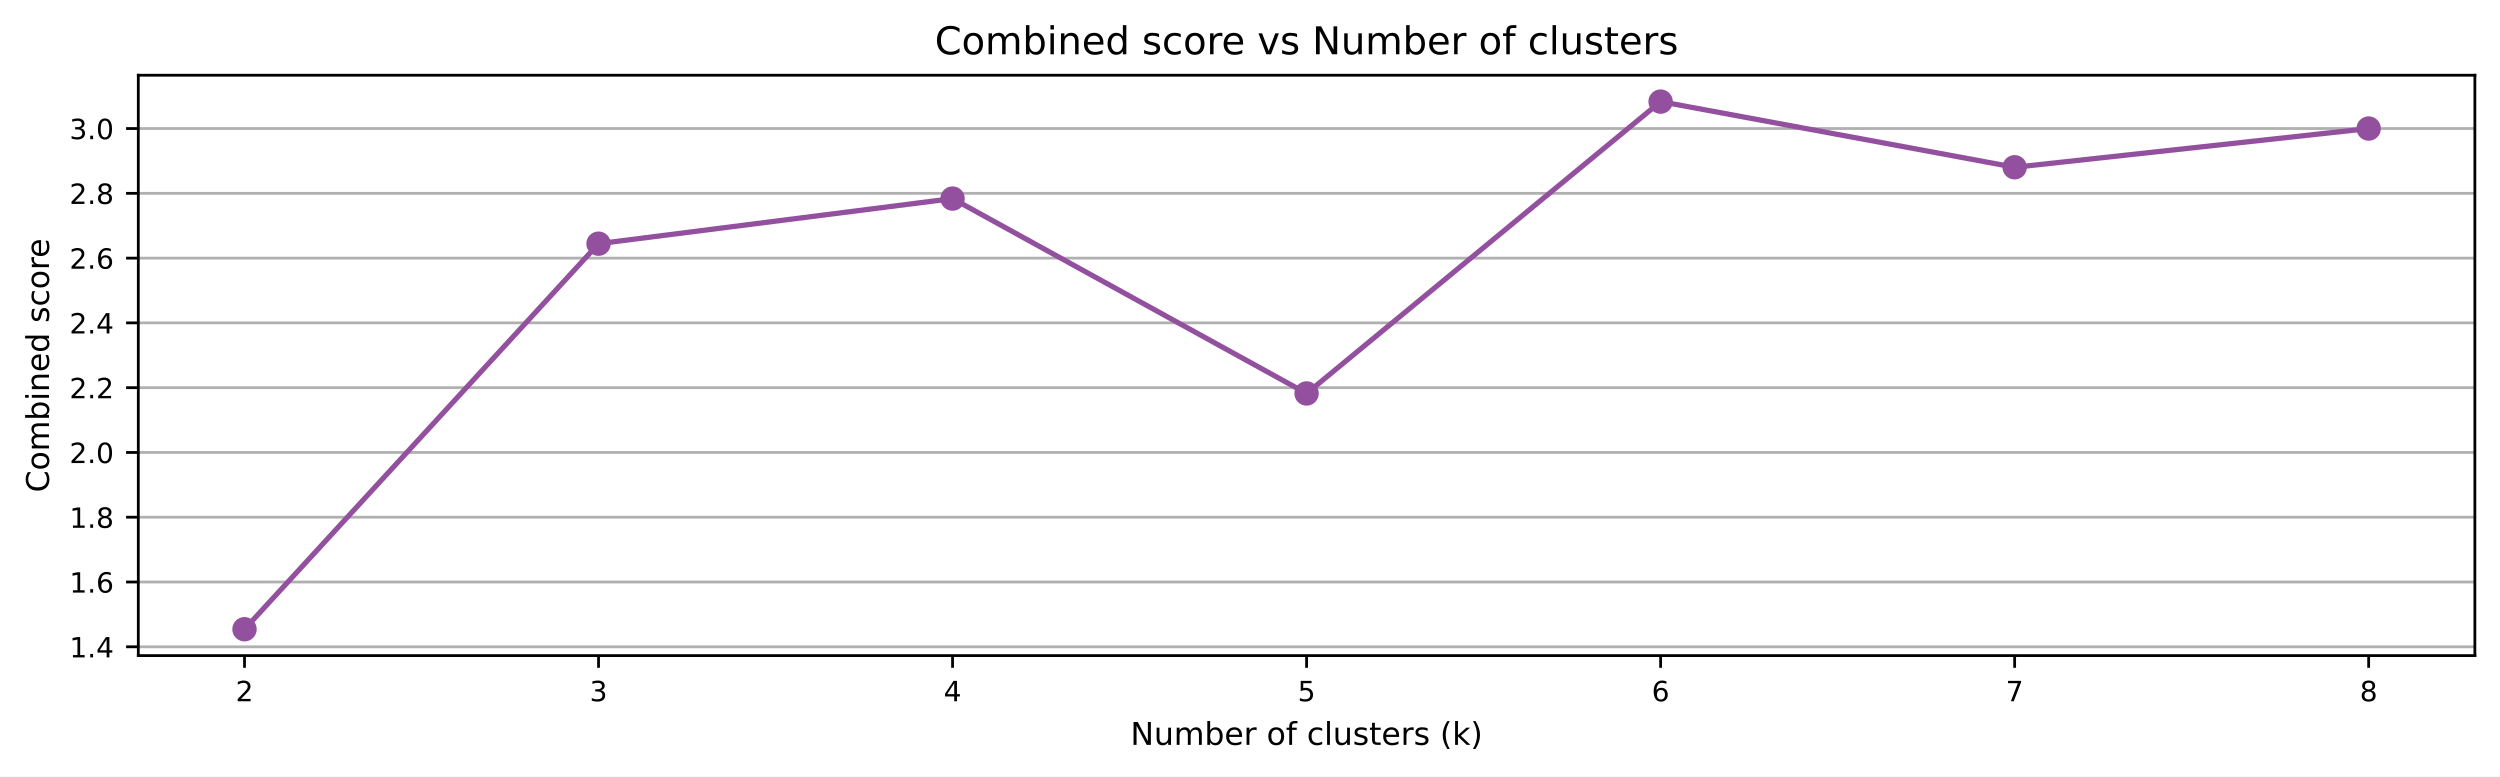
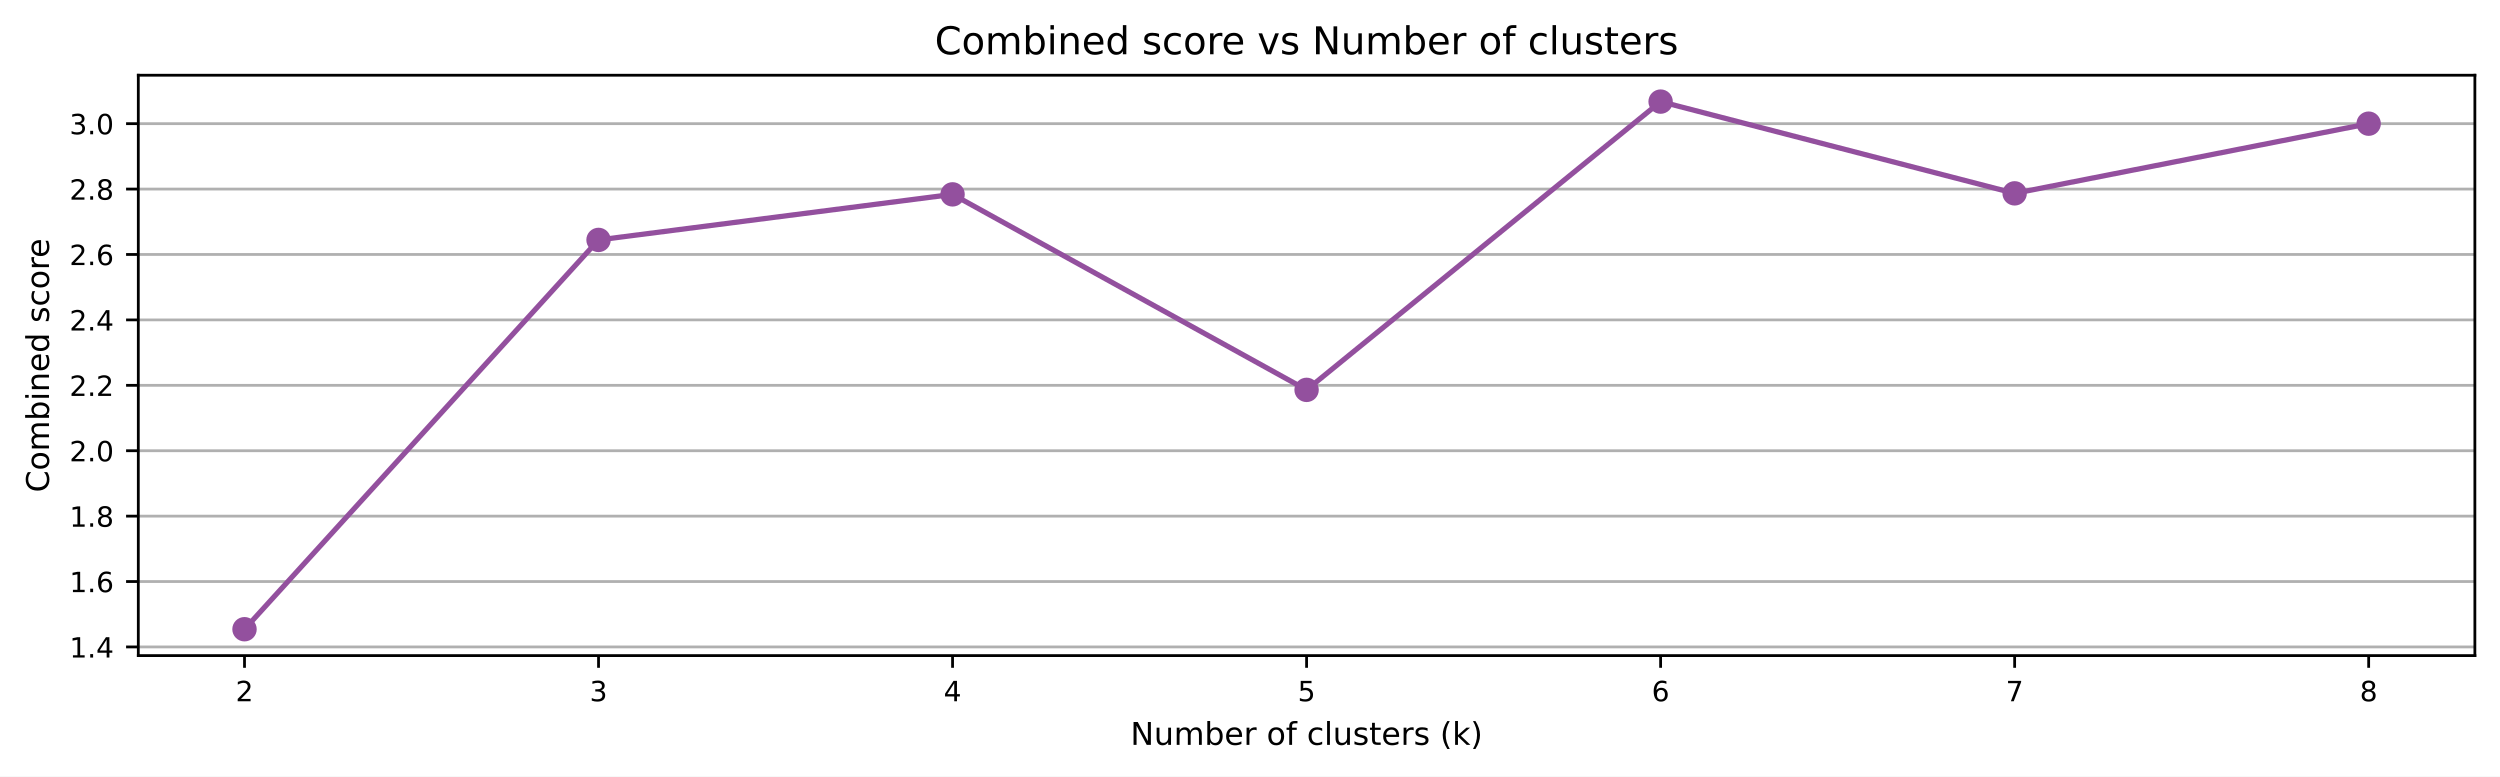
<svg xmlns="http://www.w3.org/2000/svg" xmlns:xlink="http://www.w3.org/1999/xlink" width="716.433pt" height="222.531pt" viewBox="0 0 716.433 222.531" version="1.1">
  <defs>
    <style type="text/css">*{stroke-linejoin: round; stroke-linecap: butt}</style>
  </defs>
  <g id="figure_1">
    <g id="patch_1">
      <path d="M 0 222.531  L 716.433 222.531  L 716.433 0  L 0 0  z " style="fill: #ffffff" />
    </g>
    <g id="axes_1">
      <g id="patch_2">
        <path d="M 39.633 187.878  L 709.233 187.878  L 709.233 21.558  L 39.633 21.558  z " style="fill: #ffffff" />
      </g>
      <g id="matplotlib.axis_1">
        <g id="xtick_1">
          <g id="line2d_1">
            <defs>
-               <path id="m43c461446e" d="M 0 0  L 0 3.5  " style="stroke: #000000; stroke-width: 0.8" />
+               <path id="m90416e5671" d="M 0 0  L 0 3.5  " style="stroke: #000000; stroke-width: 0.8" />
            </defs>
            <g>
-               <use xlink:href="#m43c461446e" x="70.069" y="187.878" style="stroke: #000000; stroke-width: 0.8" />
+               <use xlink:href="#m90416e5671" x="70.069" y="187.878" style="stroke: #000000; stroke-width: 0.8" />
            </g>
          </g>
          <g id="text_1">
            <g transform="translate(67.52418 200.957) scale(0.08 -0.08)">
              <defs>
                <path id="DejaVuSans-32" d="M 1228 531  L 3431 531  L 3431 0  L 469 0  L 469 531  Q 828 903 1448 1529  Q 2069 2156 2228 2338  Q 2531 2678 2651 2914  Q 2772 3150 2772 3378  Q 2772 3750 2511 3984  Q 2250 4219 1831 4219  Q 1534 4219 1204 4116  Q 875 4013 500 3803  L 500 4441  Q 881 4594 1212 4672  Q 1544 4750 1819 4750  Q 2544 4750 2975 4387  Q 3406 4025 3406 3419  Q 3406 3131 3298 2873  Q 3191 2616 2906 2266  Q 2828 2175 2409 1742  Q 1991 1309 1228 531  z " transform="scale(0.015625)" />
              </defs>
              <use xlink:href="#DejaVuSans-32" />
            </g>
          </g>
        </g>
        <g id="xtick_2">
          <g id="line2d_2">
            <g>
-               <use xlink:href="#m43c461446e" x="171.524" y="187.878" style="stroke: #000000; stroke-width: 0.8" />
+               <use xlink:href="#m90416e5671" x="171.524" y="187.878" style="stroke: #000000; stroke-width: 0.8" />
            </g>
          </g>
          <g id="text_2">
            <g transform="translate(168.9787 200.957) scale(0.08 -0.08)">
              <defs>
                <path id="DejaVuSans-33" d="M 2597 2516  Q 3050 2419 3304 2112  Q 3559 1806 3559 1356  Q 3559 666 3084 287  Q 2609 -91 1734 -91  Q 1441 -91 1130 -33  Q 819 25 488 141  L 488 750  Q 750 597 1062 519  Q 1375 441 1716 441  Q 2309 441 2620 675  Q 2931 909 2931 1356  Q 2931 1769 2642 2001  Q 2353 2234 1838 2234  L 1294 2234  L 1294 2753  L 1863 2753  Q 2328 2753 2575 2939  Q 2822 3125 2822 3475  Q 2822 3834 2567 4026  Q 2313 4219 1838 4219  Q 1578 4219 1281 4162  Q 984 4106 628 3988  L 628 4550  Q 988 4650 1302 4700  Q 1616 4750 1894 4750  Q 2613 4750 3031 4423  Q 3450 4097 3450 3541  Q 3450 3153 3228 2886  Q 3006 2619 2597 2516  z " transform="scale(0.015625)" />
              </defs>
              <use xlink:href="#DejaVuSans-33" />
            </g>
          </g>
        </g>
        <g id="xtick_3">
          <g id="line2d_3">
            <g>
-               <use xlink:href="#m43c461446e" x="272.978" y="187.878" style="stroke: #000000; stroke-width: 0.8" />
+               <use xlink:href="#m90416e5671" x="272.978" y="187.878" style="stroke: #000000; stroke-width: 0.8" />
            </g>
          </g>
          <g id="text_3">
            <g transform="translate(270.4333 200.957) scale(0.08 -0.08)">
              <defs>
                <path id="DejaVuSans-34" d="M 2419 4116  L 825 1625  L 2419 1625  L 2419 4116  z M 2253 4666  L 3047 4666  L 3047 1625  L 3713 1625  L 3713 1100  L 3047 1100  L 3047 0  L 2419 0  L 2419 1100  L 313 1100  L 313 1709  L 2253 4666  z " transform="scale(0.015625)" />
              </defs>
              <use xlink:href="#DejaVuSans-34" />
            </g>
          </g>
        </g>
        <g id="xtick_4">
          <g id="line2d_4">
            <g>
-               <use xlink:href="#m43c461446e" x="374.433" y="187.878" style="stroke: #000000; stroke-width: 0.8" />
+               <use xlink:href="#m90416e5671" x="374.433" y="187.878" style="stroke: #000000; stroke-width: 0.8" />
            </g>
          </g>
          <g id="text_4">
            <g transform="translate(371.8878 200.957) scale(0.08 -0.08)">
              <defs>
                <path id="DejaVuSans-35" d="M 691 4666  L 3169 4666  L 3169 4134  L 1269 4134  L 1269 2991  Q 1406 3038 1543 3061  Q 1681 3084 1819 3084  Q 2600 3084 3056 2656  Q 3513 2228 3513 1497  Q 3513 744 3044 326  Q 2575 -91 1722 -91  Q 1428 -91 1123 -41  Q 819 9 494 109  L 494 744  Q 775 591 1075 516  Q 1375 441 1709 441  Q 2250 441 2565 725  Q 2881 1009 2881 1497  Q 2881 1984 2565 2268  Q 2250 2553 1709 2553  Q 1456 2553 1204 2497  Q 953 2441 691 2322  L 691 4666  z " transform="scale(0.015625)" />
              </defs>
              <use xlink:href="#DejaVuSans-35" />
            </g>
          </g>
        </g>
        <g id="xtick_5">
          <g id="line2d_5">
            <g>
-               <use xlink:href="#m43c461446e" x="475.887" y="187.878" style="stroke: #000000; stroke-width: 0.8" />
+               <use xlink:href="#m90416e5671" x="475.887" y="187.878" style="stroke: #000000; stroke-width: 0.8" />
            </g>
          </g>
          <g id="text_5">
            <g transform="translate(473.3424 200.957) scale(0.08 -0.08)">
              <defs>
                <path id="DejaVuSans-36" d="M 2113 2584  Q 1688 2584 1439 2293  Q 1191 2003 1191 1497  Q 1191 994 1439 701  Q 1688 409 2113 409  Q 2538 409 2786 701  Q 3034 994 3034 1497  Q 3034 2003 2786 2293  Q 2538 2584 2113 2584  z M 3366 4563  L 3366 3988  Q 3128 4100 2886 4159  Q 2644 4219 2406 4219  Q 1781 4219 1451 3797  Q 1122 3375 1075 2522  Q 1259 2794 1537 2939  Q 1816 3084 2150 3084  Q 2853 3084 3261 2657  Q 3669 2231 3669 1497  Q 3669 778 3244 343  Q 2819 -91 2113 -91  Q 1303 -91 875 529  Q 447 1150 447 2328  Q 447 3434 972 4092  Q 1497 4750 2381 4750  Q 2619 4750 2861 4703  Q 3103 4656 3366 4563  z " transform="scale(0.015625)" />
              </defs>
              <use xlink:href="#DejaVuSans-36" />
            </g>
          </g>
        </g>
        <g id="xtick_6">
          <g id="line2d_6">
            <g>
-               <use xlink:href="#m43c461446e" x="577.342" y="187.878" style="stroke: #000000; stroke-width: 0.8" />
+               <use xlink:href="#m90416e5671" x="577.342" y="187.878" style="stroke: #000000; stroke-width: 0.8" />
            </g>
          </g>
          <g id="text_6">
            <g transform="translate(574.7969 200.957) scale(0.08 -0.08)">
              <defs>
                <path id="DejaVuSans-37" d="M 525 4666  L 3525 4666  L 3525 4397  L 1831 0  L 1172 0  L 2766 4134  L 525 4134  L 525 4666  z " transform="scale(0.015625)" />
              </defs>
              <use xlink:href="#DejaVuSans-37" />
            </g>
          </g>
        </g>
        <g id="xtick_7">
          <g id="line2d_7">
            <g>
-               <use xlink:href="#m43c461446e" x="678.796" y="187.878" style="stroke: #000000; stroke-width: 0.8" />
+               <use xlink:href="#m90416e5671" x="678.796" y="187.878" style="stroke: #000000; stroke-width: 0.8" />
            </g>
          </g>
          <g id="text_7">
            <g transform="translate(676.2514 200.957) scale(0.08 -0.08)">
              <defs>
                <path id="DejaVuSans-38" d="M 2034 2216  Q 1584 2216 1326 1975  Q 1069 1734 1069 1313  Q 1069 891 1326 650  Q 1584 409 2034 409  Q 2484 409 2743 651  Q 3003 894 3003 1313  Q 3003 1734 2745 1975  Q 2488 2216 2034 2216  z M 1403 2484  Q 997 2584 770 2862  Q 544 3141 544 3541  Q 544 4100 942 4425  Q 1341 4750 2034 4750  Q 2731 4750 3128 4425  Q 3525 4100 3525 3541  Q 3525 3141 3298 2862  Q 3072 2584 2669 2484  Q 3125 2378 3379 2068  Q 3634 1759 3634 1313  Q 3634 634 3220 271  Q 2806 -91 2034 -91  Q 1263 -91 848 271  Q 434 634 434 1313  Q 434 1759 690 2068  Q 947 2378 1403 2484  z M 1172 3481  Q 1172 3119 1398 2916  Q 1625 2713 2034 2713  Q 2441 2713 2670 2916  Q 2900 3119 2900 3481  Q 2900 3844 2670 4047  Q 2441 4250 2034 4250  Q 1625 4250 1398 4047  Q 1172 3844 1172 3481  z " transform="scale(0.015625)" />
              </defs>
              <use xlink:href="#DejaVuSans-38" />
            </g>
          </g>
        </g>
        <g id="text_8">
          <g transform="translate(323.9625 213.4594) scale(0.09 -0.09)">
            <defs>
              <path id="DejaVuSans-4e" d="M 628 4666  L 1478 4666  L 3547 763  L 3547 4666  L 4159 4666  L 4159 0  L 3309 0  L 1241 3903  L 1241 0  L 628 0  L 628 4666  z " transform="scale(0.015625)" />
              <path id="DejaVuSans-75" d="M 544 1381  L 544 3500  L 1119 3500  L 1119 1403  Q 1119 906 1312 657  Q 1506 409 1894 409  Q 2359 409 2629 706  Q 2900 1003 2900 1516  L 2900 3500  L 3475 3500  L 3475 0  L 2900 0  L 2900 538  Q 2691 219 2414 64  Q 2138 -91 1772 -91  Q 1169 -91 856 284  Q 544 659 544 1381  z M 1991 3584  L 1991 3584  z " transform="scale(0.015625)" />
              <path id="DejaVuSans-6d" d="M 3328 2828  Q 3544 3216 3844 3400  Q 4144 3584 4550 3584  Q 5097 3584 5394 3201  Q 5691 2819 5691 2113  L 5691 0  L 5113 0  L 5113 2094  Q 5113 2597 4934 2840  Q 4756 3084 4391 3084  Q 3944 3084 3684 2787  Q 3425 2491 3425 1978  L 3425 0  L 2847 0  L 2847 2094  Q 2847 2600 2669 2842  Q 2491 3084 2119 3084  Q 1678 3084 1418 2786  Q 1159 2488 1159 1978  L 1159 0  L 581 0  L 581 3500  L 1159 3500  L 1159 2956  Q 1356 3278 1631 3431  Q 1906 3584 2284 3584  Q 2666 3584 2933 3390  Q 3200 3197 3328 2828  z " transform="scale(0.015625)" />
              <path id="DejaVuSans-62" d="M 3116 1747  Q 3116 2381 2855 2742  Q 2594 3103 2138 3103  Q 1681 3103 1420 2742  Q 1159 2381 1159 1747  Q 1159 1113 1420 752  Q 1681 391 2138 391  Q 2594 391 2855 752  Q 3116 1113 3116 1747  z M 1159 2969  Q 1341 3281 1617 3432  Q 1894 3584 2278 3584  Q 2916 3584 3314 3078  Q 3713 2572 3713 1747  Q 3713 922 3314 415  Q 2916 -91 2278 -91  Q 1894 -91 1617 61  Q 1341 213 1159 525  L 1159 0  L 581 0  L 581 4863  L 1159 4863  L 1159 2969  z " transform="scale(0.015625)" />
              <path id="DejaVuSans-65" d="M 3597 1894  L 3597 1613  L 953 1613  Q 991 1019 1311 708  Q 1631 397 2203 397  Q 2534 397 2845 478  Q 3156 559 3463 722  L 3463 178  Q 3153 47 2828 -22  Q 2503 -91 2169 -91  Q 1331 -91 842 396  Q 353 884 353 1716  Q 353 2575 817 3079  Q 1281 3584 2069 3584  Q 2775 3584 3186 3129  Q 3597 2675 3597 1894  z M 3022 2063  Q 3016 2534 2758 2815  Q 2500 3097 2075 3097  Q 1594 3097 1305 2825  Q 1016 2553 972 2059  L 3022 2063  z " transform="scale(0.015625)" />
              <path id="DejaVuSans-72" d="M 2631 2963  Q 2534 3019 2420 3045  Q 2306 3072 2169 3072  Q 1681 3072 1420 2755  Q 1159 2438 1159 1844  L 1159 0  L 581 0  L 581 3500  L 1159 3500  L 1159 2956  Q 1341 3275 1631 3429  Q 1922 3584 2338 3584  Q 2397 3584 2469 3576  Q 2541 3569 2628 3553  L 2631 2963  z " transform="scale(0.015625)" />
              <path id="DejaVuSans-20" transform="scale(0.015625)" />
              <path id="DejaVuSans-6f" d="M 1959 3097  Q 1497 3097 1228 2736  Q 959 2375 959 1747  Q 959 1119 1226 758  Q 1494 397 1959 397  Q 2419 397 2687 759  Q 2956 1122 2956 1747  Q 2956 2369 2687 2733  Q 2419 3097 1959 3097  z M 1959 3584  Q 2709 3584 3137 3096  Q 3566 2609 3566 1747  Q 3566 888 3137 398  Q 2709 -91 1959 -91  Q 1206 -91 779 398  Q 353 888 353 1747  Q 353 2609 779 3096  Q 1206 3584 1959 3584  z " transform="scale(0.015625)" />
              <path id="DejaVuSans-66" d="M 2375 4863  L 2375 4384  L 1825 4384  Q 1516 4384 1395 4259  Q 1275 4134 1275 3809  L 1275 3500  L 2222 3500  L 2222 3053  L 1275 3053  L 1275 0  L 697 0  L 697 3053  L 147 3053  L 147 3500  L 697 3500  L 697 3744  Q 697 4328 969 4595  Q 1241 4863 1831 4863  L 2375 4863  z " transform="scale(0.015625)" />
              <path id="DejaVuSans-63" d="M 3122 3366  L 3122 2828  Q 2878 2963 2633 3030  Q 2388 3097 2138 3097  Q 1578 3097 1268 2742  Q 959 2388 959 1747  Q 959 1106 1268 751  Q 1578 397 2138 397  Q 2388 397 2633 464  Q 2878 531 3122 666  L 3122 134  Q 2881 22 2623 -34  Q 2366 -91 2075 -91  Q 1284 -91 818 406  Q 353 903 353 1747  Q 353 2603 823 3093  Q 1294 3584 2113 3584  Q 2378 3584 2631 3529  Q 2884 3475 3122 3366  z " transform="scale(0.015625)" />
              <path id="DejaVuSans-6c" d="M 603 4863  L 1178 4863  L 1178 0  L 603 0  L 603 4863  z " transform="scale(0.015625)" />
              <path id="DejaVuSans-73" d="M 2834 3397  L 2834 2853  Q 2591 2978 2328 3040  Q 2066 3103 1784 3103  Q 1356 3103 1142 2972  Q 928 2841 928 2578  Q 928 2378 1081 2264  Q 1234 2150 1697 2047  L 1894 2003  Q 2506 1872 2764 1633  Q 3022 1394 3022 966  Q 3022 478 2636 193  Q 2250 -91 1575 -91  Q 1294 -91 989 -36  Q 684 19 347 128  L 347 722  Q 666 556 975 473  Q 1284 391 1588 391  Q 1994 391 2212 530  Q 2431 669 2431 922  Q 2431 1156 2273 1281  Q 2116 1406 1581 1522  L 1381 1569  Q 847 1681 609 1914  Q 372 2147 372 2553  Q 372 3047 722 3315  Q 1072 3584 1716 3584  Q 2034 3584 2315 3537  Q 2597 3491 2834 3397  z " transform="scale(0.015625)" />
              <path id="DejaVuSans-74" d="M 1172 4494  L 1172 3500  L 2356 3500  L 2356 3053  L 1172 3053  L 1172 1153  Q 1172 725 1289 603  Q 1406 481 1766 481  L 2356 481  L 2356 0  L 1766 0  Q 1100 0 847 248  Q 594 497 594 1153  L 594 3053  L 172 3053  L 172 3500  L 594 3500  L 594 4494  L 1172 4494  z " transform="scale(0.015625)" />
              <path id="DejaVuSans-28" d="M 1984 4856  Q 1566 4138 1362 3434  Q 1159 2731 1159 2009  Q 1159 1288 1364 580  Q 1569 -128 1984 -844  L 1484 -844  Q 1016 -109 783 600  Q 550 1309 550 2009  Q 550 2706 781 3412  Q 1013 4119 1484 4856  L 1984 4856  z " transform="scale(0.015625)" />
              <path id="DejaVuSans-6b" d="M 581 4863  L 1159 4863  L 1159 1991  L 2875 3500  L 3609 3500  L 1753 1863  L 3688 0  L 2938 0  L 1159 1709  L 1159 0  L 581 0  L 581 4863  z " transform="scale(0.015625)" />
              <path id="DejaVuSans-29" d="M 513 4856  L 1013 4856  Q 1481 4119 1714 3412  Q 1947 2706 1947 2009  Q 1947 1309 1714 600  Q 1481 -109 1013 -844  L 513 -844  Q 928 -128 1133 580  Q 1338 1288 1338 2009  Q 1338 2731 1133 3434  Q 928 4138 513 4856  z " transform="scale(0.015625)" />
            </defs>
            <use xlink:href="#DejaVuSans-4e" />
            <use xlink:href="#DejaVuSans-75" x="74.805" />
            <use xlink:href="#DejaVuSans-6d" x="138.184" />
            <use xlink:href="#DejaVuSans-62" x="235.596" />
            <use xlink:href="#DejaVuSans-65" x="299.072" />
            <use xlink:href="#DejaVuSans-72" x="360.596" />
            <use xlink:href="#DejaVuSans-20" x="401.709" />
            <use xlink:href="#DejaVuSans-6f" x="433.496" />
            <use xlink:href="#DejaVuSans-66" x="494.678" />
            <use xlink:href="#DejaVuSans-20" x="529.883" />
            <use xlink:href="#DejaVuSans-63" x="561.67" />
            <use xlink:href="#DejaVuSans-6c" x="616.65" />
            <use xlink:href="#DejaVuSans-75" x="644.434" />
            <use xlink:href="#DejaVuSans-73" x="707.812" />
            <use xlink:href="#DejaVuSans-74" x="759.912" />
            <use xlink:href="#DejaVuSans-65" x="799.121" />
            <use xlink:href="#DejaVuSans-72" x="860.645" />
            <use xlink:href="#DejaVuSans-73" x="901.758" />
            <use xlink:href="#DejaVuSans-20" x="953.857" />
            <use xlink:href="#DejaVuSans-28" x="985.645" />
            <use xlink:href="#DejaVuSans-6b" x="1024.658" />
            <use xlink:href="#DejaVuSans-29" x="1082.568" />
          </g>
        </g>
      </g>
      <g id="matplotlib.axis_2">
        <g id="ytick_1">
          <g id="line2d_8">
-             <path d="M 39.633 185.35  L 709.233 185.35  " clip-path="url(#p81d3106787)" style="fill: none; stroke: #b0b0b0; stroke-width: 0.8; stroke-linecap: square" />
+             <path d="M 39.633 185.399  L 709.233 185.399  " clip-path="url(#pe6581411fc)" style="fill: none; stroke: #b0b0b0; stroke-width: 0.8; stroke-linecap: square" />
          </g>
          <g id="line2d_9">
            <defs>
-               <path id="mb97bef107c" d="M 0 0  L -3.5 0  " style="stroke: #000000; stroke-width: 0.8" />
+               <path id="m0380d6945e" d="M 0 0  L -3.5 0  " style="stroke: #000000; stroke-width: 0.8" />
            </defs>
            <g>
-               <use xlink:href="#mb97bef107c" x="39.633" y="185.35" style="stroke: #000000; stroke-width: 0.8" />
+               <use xlink:href="#m0380d6945e" x="39.633" y="185.399" style="stroke: #000000; stroke-width: 0.8" />
            </g>
          </g>
          <g id="text_9">
-             <g transform="translate(19.91031 188.3892) scale(0.08 -0.08)">
+             <g transform="translate(19.91031 188.4383) scale(0.08 -0.08)">
              <defs>
                <path id="DejaVuSans-31" d="M 794 531  L 1825 531  L 1825 4091  L 703 3866  L 703 4441  L 1819 4666  L 2450 4666  L 2450 531  L 3481 531  L 3481 0  L 794 0  L 794 531  z " transform="scale(0.015625)" />
                <path id="DejaVuSans-2e" d="M 684 794  L 1344 794  L 1344 0  L 684 0  L 684 794  z " transform="scale(0.015625)" />
              </defs>
              <use xlink:href="#DejaVuSans-31" />
              <use xlink:href="#DejaVuSans-2e" x="63.623" />
              <use xlink:href="#DejaVuSans-34" x="95.41" />
            </g>
          </g>
        </g>
        <g id="ytick_2">
          <g id="line2d_10">
-             <path d="M 39.633 166.786  L 709.233 166.786  " clip-path="url(#p81d3106787)" style="fill: none; stroke: #b0b0b0; stroke-width: 0.8; stroke-linecap: square" />
+             <path d="M 39.633 166.654  L 709.233 166.654  " clip-path="url(#pe6581411fc)" style="fill: none; stroke: #b0b0b0; stroke-width: 0.8; stroke-linecap: square" />
          </g>
          <g id="line2d_11">
            <g>
-               <use xlink:href="#mb97bef107c" x="39.633" y="166.786" style="stroke: #000000; stroke-width: 0.8" />
+               <use xlink:href="#m0380d6945e" x="39.633" y="166.654" style="stroke: #000000; stroke-width: 0.8" />
            </g>
          </g>
          <g id="text_10">
-             <g transform="translate(19.91031 169.8255) scale(0.08 -0.08)">
+             <g transform="translate(19.91031 169.6936) scale(0.08 -0.08)">
              <use xlink:href="#DejaVuSans-31" />
              <use xlink:href="#DejaVuSans-2e" x="63.623" />
              <use xlink:href="#DejaVuSans-36" x="95.41" />
            </g>
          </g>
        </g>
        <g id="ytick_3">
          <g id="line2d_12">
-             <path d="M 39.633 148.222  L 709.233 148.222  " clip-path="url(#p81d3106787)" style="fill: none; stroke: #b0b0b0; stroke-width: 0.8; stroke-linecap: square" />
+             <path d="M 39.633 147.909  L 709.233 147.909  " clip-path="url(#pe6581411fc)" style="fill: none; stroke: #b0b0b0; stroke-width: 0.8; stroke-linecap: square" />
          </g>
          <g id="line2d_13">
            <g>
-               <use xlink:href="#mb97bef107c" x="39.633" y="148.222" style="stroke: #000000; stroke-width: 0.8" />
+               <use xlink:href="#m0380d6945e" x="39.633" y="147.909" style="stroke: #000000; stroke-width: 0.8" />
            </g>
          </g>
          <g id="text_11">
-             <g transform="translate(19.91031 151.2618) scale(0.08 -0.08)">
+             <g transform="translate(19.91031 150.9488) scale(0.08 -0.08)">
              <use xlink:href="#DejaVuSans-31" />
              <use xlink:href="#DejaVuSans-2e" x="63.623" />
              <use xlink:href="#DejaVuSans-38" x="95.41" />
            </g>
          </g>
        </g>
        <g id="ytick_4">
          <g id="line2d_14">
-             <path d="M 39.633 129.659  L 709.233 129.659  " clip-path="url(#p81d3106787)" style="fill: none; stroke: #b0b0b0; stroke-width: 0.8; stroke-linecap: square" />
+             <path d="M 39.633 129.165  L 709.233 129.165  " clip-path="url(#pe6581411fc)" style="fill: none; stroke: #b0b0b0; stroke-width: 0.8; stroke-linecap: square" />
          </g>
          <g id="line2d_15">
            <g>
-               <use xlink:href="#mb97bef107c" x="39.633" y="129.659" style="stroke: #000000; stroke-width: 0.8" />
+               <use xlink:href="#m0380d6945e" x="39.633" y="129.165" style="stroke: #000000; stroke-width: 0.8" />
            </g>
          </g>
          <g id="text_12">
-             <g transform="translate(19.91031 132.6981) scale(0.08 -0.08)">
+             <g transform="translate(19.91031 132.2041) scale(0.08 -0.08)">
              <defs>
                <path id="DejaVuSans-30" d="M 2034 4250  Q 1547 4250 1301 3770  Q 1056 3291 1056 2328  Q 1056 1369 1301 889  Q 1547 409 2034 409  Q 2525 409 2770 889  Q 3016 1369 3016 2328  Q 3016 3291 2770 3770  Q 2525 4250 2034 4250  z M 2034 4750  Q 2819 4750 3233 4129  Q 3647 3509 3647 2328  Q 3647 1150 3233 529  Q 2819 -91 2034 -91  Q 1250 -91 836 529  Q 422 1150 422 2328  Q 422 3509 836 4129  Q 1250 4750 2034 4750  z " transform="scale(0.015625)" />
              </defs>
              <use xlink:href="#DejaVuSans-32" />
              <use xlink:href="#DejaVuSans-2e" x="63.623" />
              <use xlink:href="#DejaVuSans-30" x="95.41" />
            </g>
          </g>
        </g>
        <g id="ytick_5">
          <g id="line2d_16">
-             <path d="M 39.633 111.095  L 709.233 111.095  " clip-path="url(#p81d3106787)" style="fill: none; stroke: #b0b0b0; stroke-width: 0.8; stroke-linecap: square" />
+             <path d="M 39.633 110.42  L 709.233 110.42  " clip-path="url(#pe6581411fc)" style="fill: none; stroke: #b0b0b0; stroke-width: 0.8; stroke-linecap: square" />
          </g>
          <g id="line2d_17">
            <g>
-               <use xlink:href="#mb97bef107c" x="39.633" y="111.095" style="stroke: #000000; stroke-width: 0.8" />
+               <use xlink:href="#m0380d6945e" x="39.633" y="110.42" style="stroke: #000000; stroke-width: 0.8" />
            </g>
          </g>
          <g id="text_13">
-             <g transform="translate(19.91031 114.1344) scale(0.08 -0.08)">
+             <g transform="translate(19.91031 113.4594) scale(0.08 -0.08)">
              <use xlink:href="#DejaVuSans-32" />
              <use xlink:href="#DejaVuSans-2e" x="63.623" />
              <use xlink:href="#DejaVuSans-32" x="95.41" />
            </g>
          </g>
        </g>
        <g id="ytick_6">
          <g id="line2d_18">
-             <path d="M 39.633 92.531  L 709.233 92.531  " clip-path="url(#p81d3106787)" style="fill: none; stroke: #b0b0b0; stroke-width: 0.8; stroke-linecap: square" />
+             <path d="M 39.633 91.675  L 709.233 91.675  " clip-path="url(#pe6581411fc)" style="fill: none; stroke: #b0b0b0; stroke-width: 0.8; stroke-linecap: square" />
          </g>
          <g id="line2d_19">
            <g>
-               <use xlink:href="#mb97bef107c" x="39.633" y="92.531" style="stroke: #000000; stroke-width: 0.8" />
+               <use xlink:href="#m0380d6945e" x="39.633" y="91.675" style="stroke: #000000; stroke-width: 0.8" />
            </g>
          </g>
          <g id="text_14">
-             <g transform="translate(19.91031 95.57067) scale(0.08 -0.08)">
+             <g transform="translate(19.91031 94.71464) scale(0.08 -0.08)">
              <use xlink:href="#DejaVuSans-32" />
              <use xlink:href="#DejaVuSans-2e" x="63.623" />
              <use xlink:href="#DejaVuSans-34" x="95.41" />
            </g>
          </g>
        </g>
        <g id="ytick_7">
          <g id="line2d_20">
-             <path d="M 39.633 73.968  L 709.233 73.968  " clip-path="url(#p81d3106787)" style="fill: none; stroke: #b0b0b0; stroke-width: 0.8; stroke-linecap: square" />
+             <path d="M 39.633 72.931  L 709.233 72.931  " clip-path="url(#pe6581411fc)" style="fill: none; stroke: #b0b0b0; stroke-width: 0.8; stroke-linecap: square" />
          </g>
          <g id="line2d_21">
            <g>
-               <use xlink:href="#mb97bef107c" x="39.633" y="73.968" style="stroke: #000000; stroke-width: 0.8" />
+               <use xlink:href="#m0380d6945e" x="39.633" y="72.931" style="stroke: #000000; stroke-width: 0.8" />
            </g>
          </g>
          <g id="text_15">
-             <g transform="translate(19.91031 77.00696) scale(0.08 -0.08)">
+             <g transform="translate(19.91031 75.96991) scale(0.08 -0.08)">
              <use xlink:href="#DejaVuSans-32" />
              <use xlink:href="#DejaVuSans-2e" x="63.623" />
              <use xlink:href="#DejaVuSans-36" x="95.41" />
            </g>
          </g>
        </g>
        <g id="ytick_8">
          <g id="line2d_22">
-             <path d="M 39.633 55.404  L 709.233 55.404  " clip-path="url(#p81d3106787)" style="fill: none; stroke: #b0b0b0; stroke-width: 0.8; stroke-linecap: square" />
+             <path d="M 39.633 54.186  L 709.233 54.186  " clip-path="url(#pe6581411fc)" style="fill: none; stroke: #b0b0b0; stroke-width: 0.8; stroke-linecap: square" />
          </g>
          <g id="line2d_23">
            <g>
-               <use xlink:href="#mb97bef107c" x="39.633" y="55.404" style="stroke: #000000; stroke-width: 0.8" />
+               <use xlink:href="#m0380d6945e" x="39.633" y="54.186" style="stroke: #000000; stroke-width: 0.8" />
            </g>
          </g>
          <g id="text_16">
-             <g transform="translate(19.91031 58.44324) scale(0.08 -0.08)">
+             <g transform="translate(19.91031 57.22518) scale(0.08 -0.08)">
              <use xlink:href="#DejaVuSans-32" />
              <use xlink:href="#DejaVuSans-2e" x="63.623" />
              <use xlink:href="#DejaVuSans-38" x="95.41" />
            </g>
          </g>
        </g>
        <g id="ytick_9">
          <g id="line2d_24">
-             <path d="M 39.633 36.84  L 709.233 36.84  " clip-path="url(#p81d3106787)" style="fill: none; stroke: #b0b0b0; stroke-width: 0.8; stroke-linecap: square" />
+             <path d="M 39.633 35.441  L 709.233 35.441  " clip-path="url(#pe6581411fc)" style="fill: none; stroke: #b0b0b0; stroke-width: 0.8; stroke-linecap: square" />
          </g>
          <g id="line2d_25">
            <g>
-               <use xlink:href="#mb97bef107c" x="39.633" y="36.84" style="stroke: #000000; stroke-width: 0.8" />
+               <use xlink:href="#m0380d6945e" x="39.633" y="35.441" style="stroke: #000000; stroke-width: 0.8" />
            </g>
          </g>
          <g id="text_17">
-             <g transform="translate(19.91031 39.87953) scale(0.08 -0.08)">
+             <g transform="translate(19.91031 38.48044) scale(0.08 -0.08)">
              <use xlink:href="#DejaVuSans-33" />
              <use xlink:href="#DejaVuSans-2e" x="63.623" />
              <use xlink:href="#DejaVuSans-30" x="95.41" />
            </g>
          </g>
        </g>
        <g id="text_18">
          <g transform="translate(14.03859 141.1015) rotate(-90) scale(0.09 -0.09)">
            <defs>
              <path id="DejaVuSans-43" d="M 4122 4306  L 4122 3641  Q 3803 3938 3442 4084  Q 3081 4231 2675 4231  Q 1875 4231 1450 3742  Q 1025 3253 1025 2328  Q 1025 1406 1450 917  Q 1875 428 2675 428  Q 3081 428 3442 575  Q 3803 722 4122 1019  L 4122 359  Q 3791 134 3420 21  Q 3050 -91 2638 -91  Q 1578 -91 968 557  Q 359 1206 359 2328  Q 359 3453 968 4101  Q 1578 4750 2638 4750  Q 3056 4750 3426 4639  Q 3797 4528 4122 4306  z " transform="scale(0.015625)" />
              <path id="DejaVuSans-69" d="M 603 3500  L 1178 3500  L 1178 0  L 603 0  L 603 3500  z M 603 4863  L 1178 4863  L 1178 4134  L 603 4134  L 603 4863  z " transform="scale(0.015625)" />
              <path id="DejaVuSans-6e" d="M 3513 2113  L 3513 0  L 2938 0  L 2938 2094  Q 2938 2591 2744 2837  Q 2550 3084 2163 3084  Q 1697 3084 1428 2787  Q 1159 2491 1159 1978  L 1159 0  L 581 0  L 581 3500  L 1159 3500  L 1159 2956  Q 1366 3272 1645 3428  Q 1925 3584 2291 3584  Q 2894 3584 3203 3211  Q 3513 2838 3513 2113  z " transform="scale(0.015625)" />
              <path id="DejaVuSans-64" d="M 2906 2969  L 2906 4863  L 3481 4863  L 3481 0  L 2906 0  L 2906 525  Q 2725 213 2448 61  Q 2172 -91 1784 -91  Q 1150 -91 751 415  Q 353 922 353 1747  Q 353 2572 751 3078  Q 1150 3584 1784 3584  Q 2172 3584 2448 3432  Q 2725 3281 2906 2969  z M 947 1747  Q 947 1113 1208 752  Q 1469 391 1925 391  Q 2381 391 2643 752  Q 2906 1113 2906 1747  Q 2906 2381 2643 2742  Q 2381 3103 1925 3103  Q 1469 3103 1208 2742  Q 947 2381 947 1747  z " transform="scale(0.015625)" />
            </defs>
            <use xlink:href="#DejaVuSans-43" />
            <use xlink:href="#DejaVuSans-6f" x="69.824" />
            <use xlink:href="#DejaVuSans-6d" x="131.006" />
            <use xlink:href="#DejaVuSans-62" x="228.418" />
            <use xlink:href="#DejaVuSans-69" x="291.895" />
            <use xlink:href="#DejaVuSans-6e" x="319.678" />
            <use xlink:href="#DejaVuSans-65" x="383.057" />
            <use xlink:href="#DejaVuSans-64" x="444.58" />
            <use xlink:href="#DejaVuSans-20" x="508.057" />
            <use xlink:href="#DejaVuSans-73" x="539.844" />
            <use xlink:href="#DejaVuSans-63" x="591.943" />
            <use xlink:href="#DejaVuSans-6f" x="646.924" />
            <use xlink:href="#DejaVuSans-72" x="708.105" />
            <use xlink:href="#DejaVuSans-65" x="746.969" />
          </g>
        </g>
      </g>
      <g id="line2d_26">
-         <path d="M 70.069 180.318  L 171.524 69.833  L 272.978 56.91  L 374.433 112.752  L 475.887 29.118  L 577.342 47.936  L 678.796 36.84  " clip-path="url(#p81d3106787)" style="fill: none; stroke: #93509e; stroke-width: 1.5; stroke-linecap: square" />
+         <path d="M 70.069 180.318  L 171.524 68.755  L 272.978 55.702  L 374.433 111.727  L 475.887 29.118  L 577.342 55.411  L 678.796 35.441  " clip-path="url(#pe6581411fc)" style="fill: none; stroke: #93509e; stroke-width: 1.5; stroke-linecap: square" />
        <defs>
-           <path id="m1e93b258d1" d="M 0 3  C 0.796 3 1.559 2.684 2.121 2.121  C 2.684 1.559 3 0.796 3 0  C 3 -0.796 2.684 -1.559 2.121 -2.121  C 1.559 -2.684 0.796 -3 0 -3  C -0.796 -3 -1.559 -2.684 -2.121 -2.121  C -2.684 -1.559 -3 -0.796 -3 0  C -3 0.796 -2.684 1.559 -2.121 2.121  C -1.559 2.684 -0.796 3 0 3  z " style="stroke: #93509e" />
+           <path id="m2360e49068" d="M 0 3  C 0.796 3 1.559 2.684 2.121 2.121  C 2.684 1.559 3 0.796 3 0  C 3 -0.796 2.684 -1.559 2.121 -2.121  C 1.559 -2.684 0.796 -3 0 -3  C -0.796 -3 -1.559 -2.684 -2.121 -2.121  C -2.684 -1.559 -3 -0.796 -3 0  C -3 0.796 -2.684 1.559 -2.121 2.121  C -1.559 2.684 -0.796 3 0 3  z " style="stroke: #93509e" />
        </defs>
-         <g clip-path="url(#p81d3106787)">
-           <use xlink:href="#m1e93b258d1" x="70.069" y="180.318" style="fill: #93509e; stroke: #93509e" />
-           <use xlink:href="#m1e93b258d1" x="171.524" y="69.833" style="fill: #93509e; stroke: #93509e" />
-           <use xlink:href="#m1e93b258d1" x="272.978" y="56.91" style="fill: #93509e; stroke: #93509e" />
-           <use xlink:href="#m1e93b258d1" x="374.433" y="112.752" style="fill: #93509e; stroke: #93509e" />
-           <use xlink:href="#m1e93b258d1" x="475.887" y="29.118" style="fill: #93509e; stroke: #93509e" />
-           <use xlink:href="#m1e93b258d1" x="577.342" y="47.936" style="fill: #93509e; stroke: #93509e" />
-           <use xlink:href="#m1e93b258d1" x="678.796" y="36.84" style="fill: #93509e; stroke: #93509e" />
+         <g clip-path="url(#pe6581411fc)">
+           <use xlink:href="#m2360e49068" x="70.069" y="180.318" style="fill: #93509e; stroke: #93509e" />
+           <use xlink:href="#m2360e49068" x="171.524" y="68.755" style="fill: #93509e; stroke: #93509e" />
+           <use xlink:href="#m2360e49068" x="272.978" y="55.702" style="fill: #93509e; stroke: #93509e" />
+           <use xlink:href="#m2360e49068" x="374.433" y="111.727" style="fill: #93509e; stroke: #93509e" />
+           <use xlink:href="#m2360e49068" x="475.887" y="29.118" style="fill: #93509e; stroke: #93509e" />
+           <use xlink:href="#m2360e49068" x="577.342" y="55.411" style="fill: #93509e; stroke: #93509e" />
+           <use xlink:href="#m2360e49068" x="678.796" y="35.441" style="fill: #93509e; stroke: #93509e" />
        </g>
      </g>
      <g id="patch_3">
        <path d="M 39.633 187.878  L 39.633 21.558  " style="fill: none; stroke: #000000; stroke-width: 0.8; stroke-linejoin: miter; stroke-linecap: square" />
      </g>
      <g id="patch_4">
        <path d="M 709.233 187.878  L 709.233 21.558  " style="fill: none; stroke: #000000; stroke-width: 0.8; stroke-linejoin: miter; stroke-linecap: square" />
      </g>
      <g id="patch_5">
        <path d="M 39.633 187.878  L 709.233 187.878  " style="fill: none; stroke: #000000; stroke-width: 0.8; stroke-linejoin: miter; stroke-linecap: square" />
      </g>
      <g id="patch_6">
        <path d="M 39.633 21.558  L 709.233 21.558  " style="fill: none; stroke: #000000; stroke-width: 0.8; stroke-linejoin: miter; stroke-linecap: square" />
      </g>
      <g id="text_19">
        <g transform="translate(267.8866 15.55828) scale(0.11 -0.11)">
          <defs>
            <path id="DejaVuSans-76" d="M 191 3500  L 800 3500  L 1894 563  L 2988 3500  L 3597 3500  L 2284 0  L 1503 0  L 191 3500  z " transform="scale(0.015625)" />
          </defs>
          <use xlink:href="#DejaVuSans-43" />
          <use xlink:href="#DejaVuSans-6f" x="69.824" />
          <use xlink:href="#DejaVuSans-6d" x="131.006" />
          <use xlink:href="#DejaVuSans-62" x="228.418" />
          <use xlink:href="#DejaVuSans-69" x="291.895" />
          <use xlink:href="#DejaVuSans-6e" x="319.678" />
          <use xlink:href="#DejaVuSans-65" x="383.057" />
          <use xlink:href="#DejaVuSans-64" x="444.58" />
          <use xlink:href="#DejaVuSans-20" x="508.057" />
          <use xlink:href="#DejaVuSans-73" x="539.844" />
          <use xlink:href="#DejaVuSans-63" x="591.943" />
          <use xlink:href="#DejaVuSans-6f" x="646.924" />
          <use xlink:href="#DejaVuSans-72" x="708.105" />
          <use xlink:href="#DejaVuSans-65" x="746.969" />
          <use xlink:href="#DejaVuSans-20" x="808.492" />
          <use xlink:href="#DejaVuSans-76" x="840.279" />
          <use xlink:href="#DejaVuSans-73" x="899.459" />
          <use xlink:href="#DejaVuSans-20" x="951.559" />
          <use xlink:href="#DejaVuSans-4e" x="983.346" />
          <use xlink:href="#DejaVuSans-75" x="1058.15" />
          <use xlink:href="#DejaVuSans-6d" x="1121.529" />
          <use xlink:href="#DejaVuSans-62" x="1218.941" />
          <use xlink:href="#DejaVuSans-65" x="1282.418" />
          <use xlink:href="#DejaVuSans-72" x="1343.941" />
          <use xlink:href="#DejaVuSans-20" x="1385.055" />
          <use xlink:href="#DejaVuSans-6f" x="1416.842" />
          <use xlink:href="#DejaVuSans-66" x="1478.023" />
          <use xlink:href="#DejaVuSans-20" x="1513.229" />
          <use xlink:href="#DejaVuSans-63" x="1545.016" />
          <use xlink:href="#DejaVuSans-6c" x="1599.996" />
          <use xlink:href="#DejaVuSans-75" x="1627.779" />
          <use xlink:href="#DejaVuSans-73" x="1691.158" />
          <use xlink:href="#DejaVuSans-74" x="1743.258" />
          <use xlink:href="#DejaVuSans-65" x="1782.467" />
          <use xlink:href="#DejaVuSans-72" x="1843.99" />
          <use xlink:href="#DejaVuSans-73" x="1885.104" />
        </g>
      </g>
    </g>
  </g>
  <defs>
-     <clipPath id="p81d3106787">
+     <clipPath id="pe6581411fc">
      <rect x="39.633" y="21.558" width="669.6" height="166.32" />
    </clipPath>
  </defs>
</svg>
